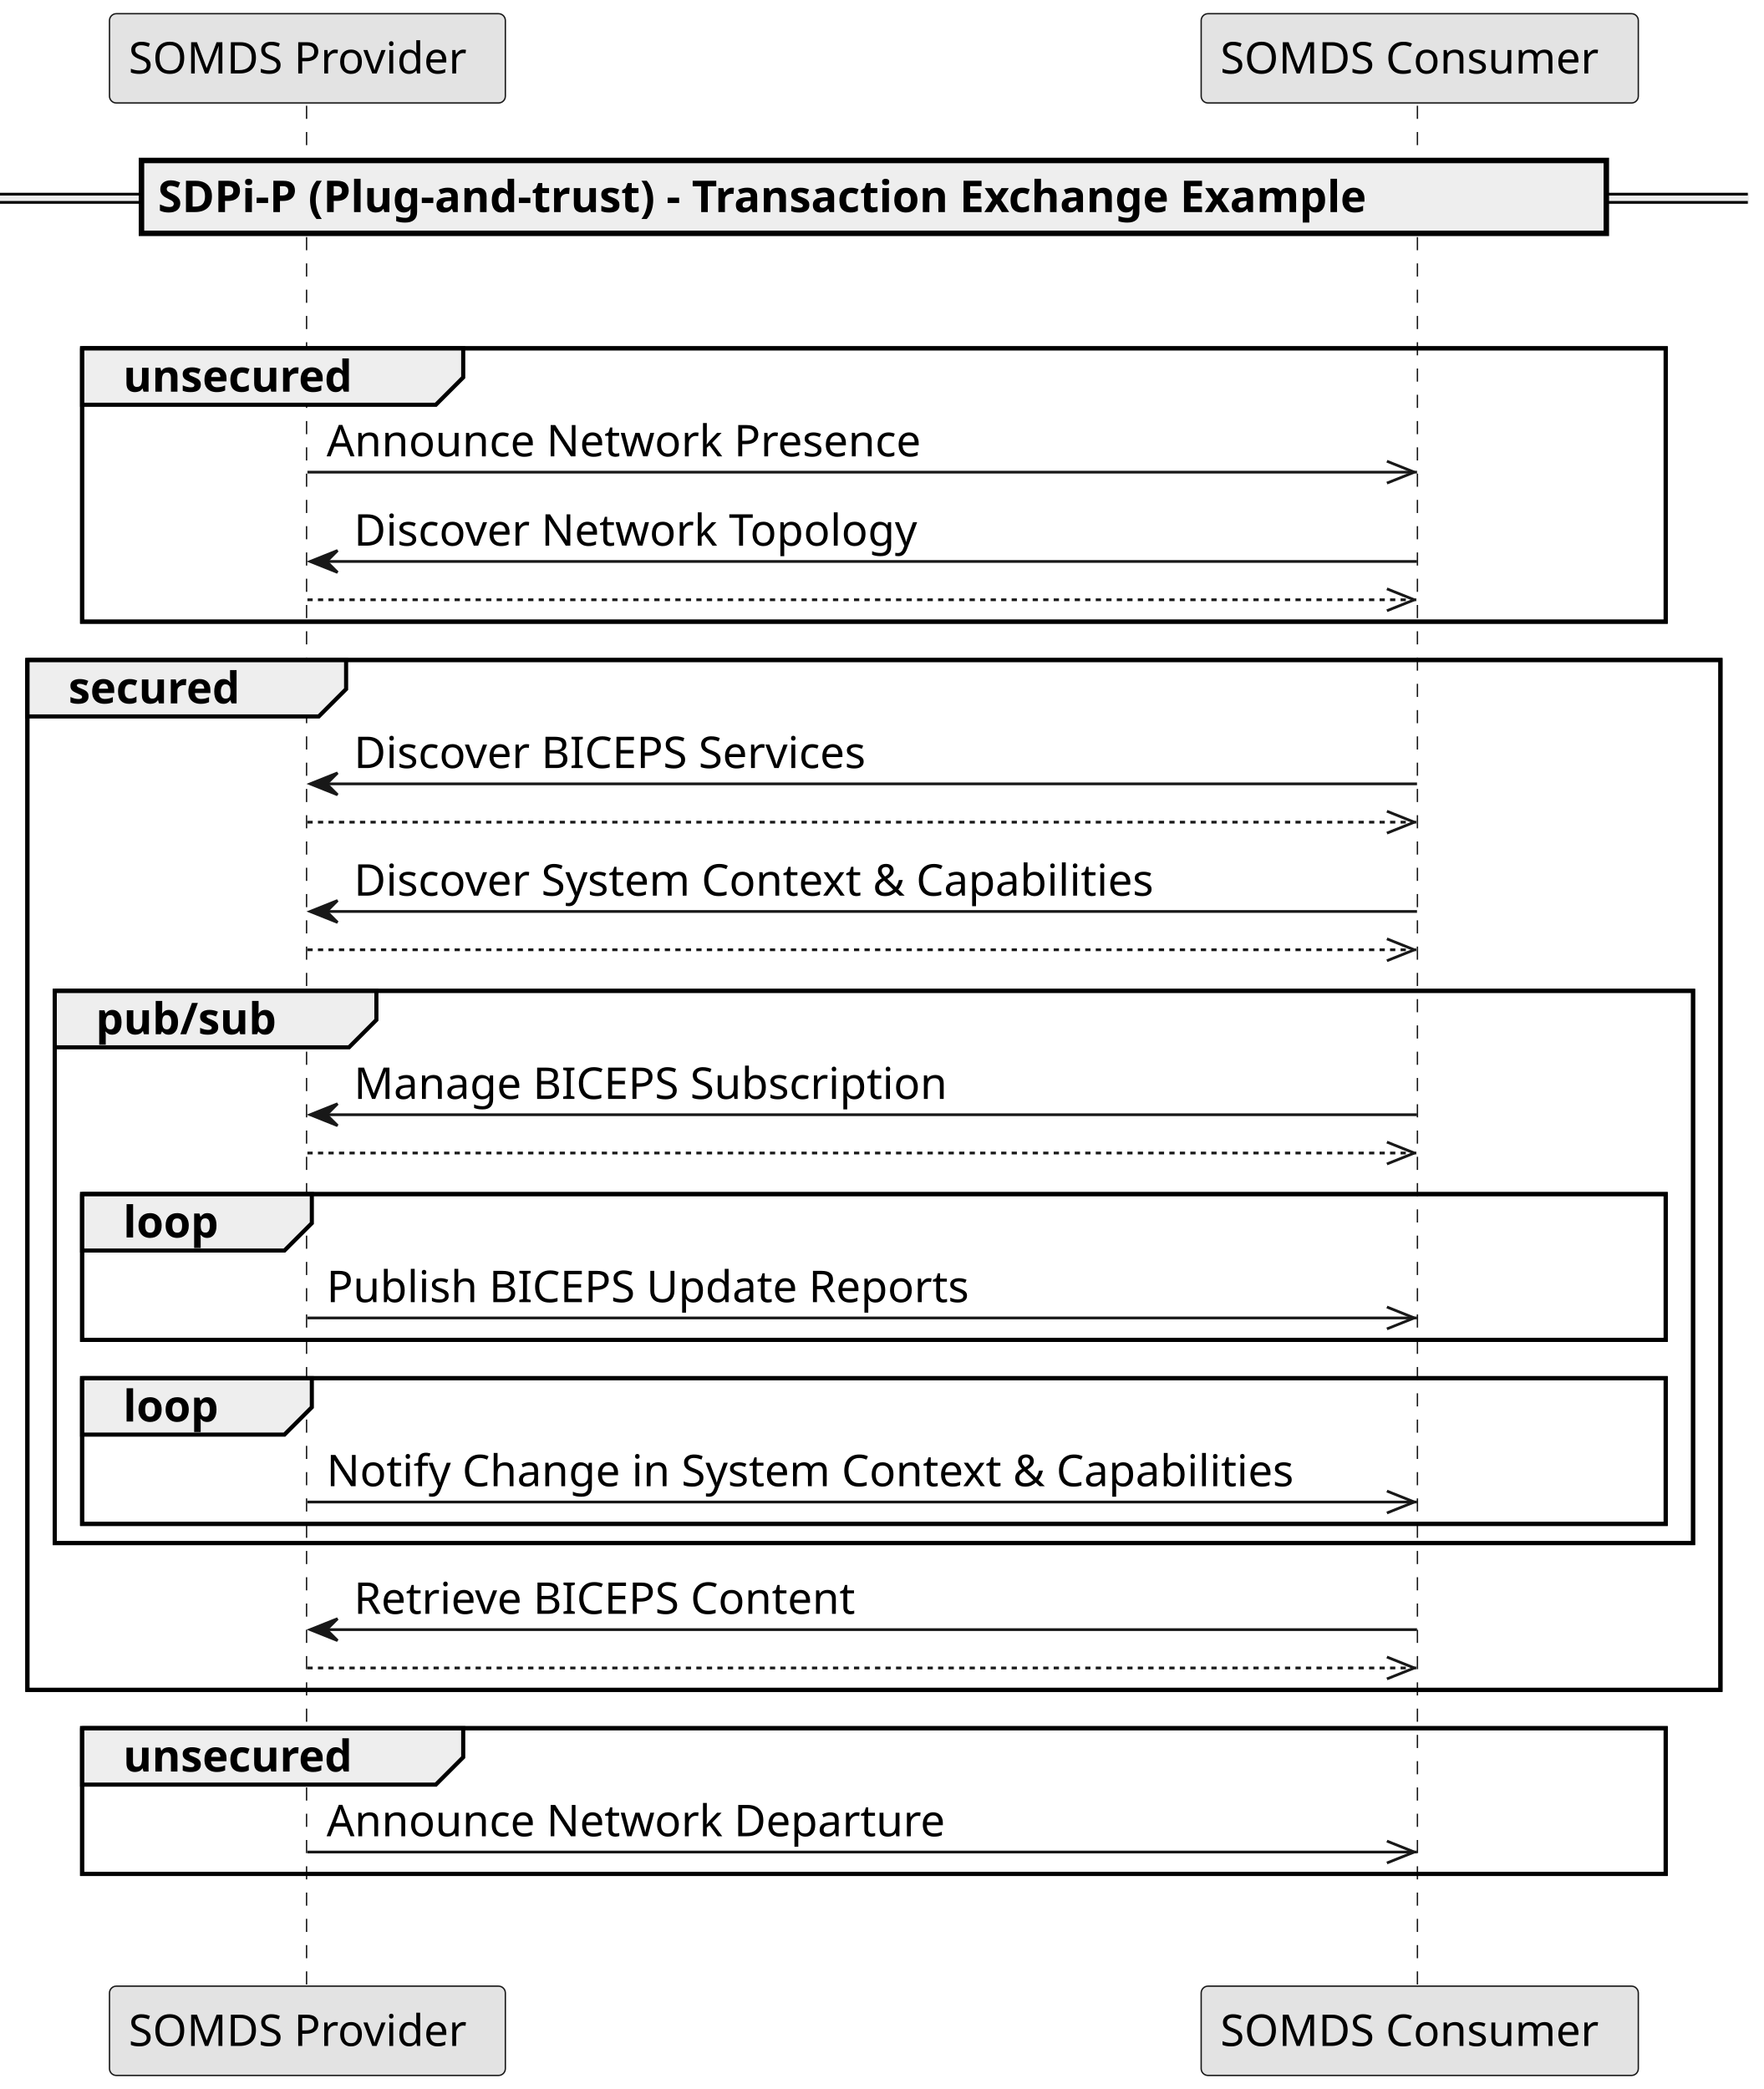
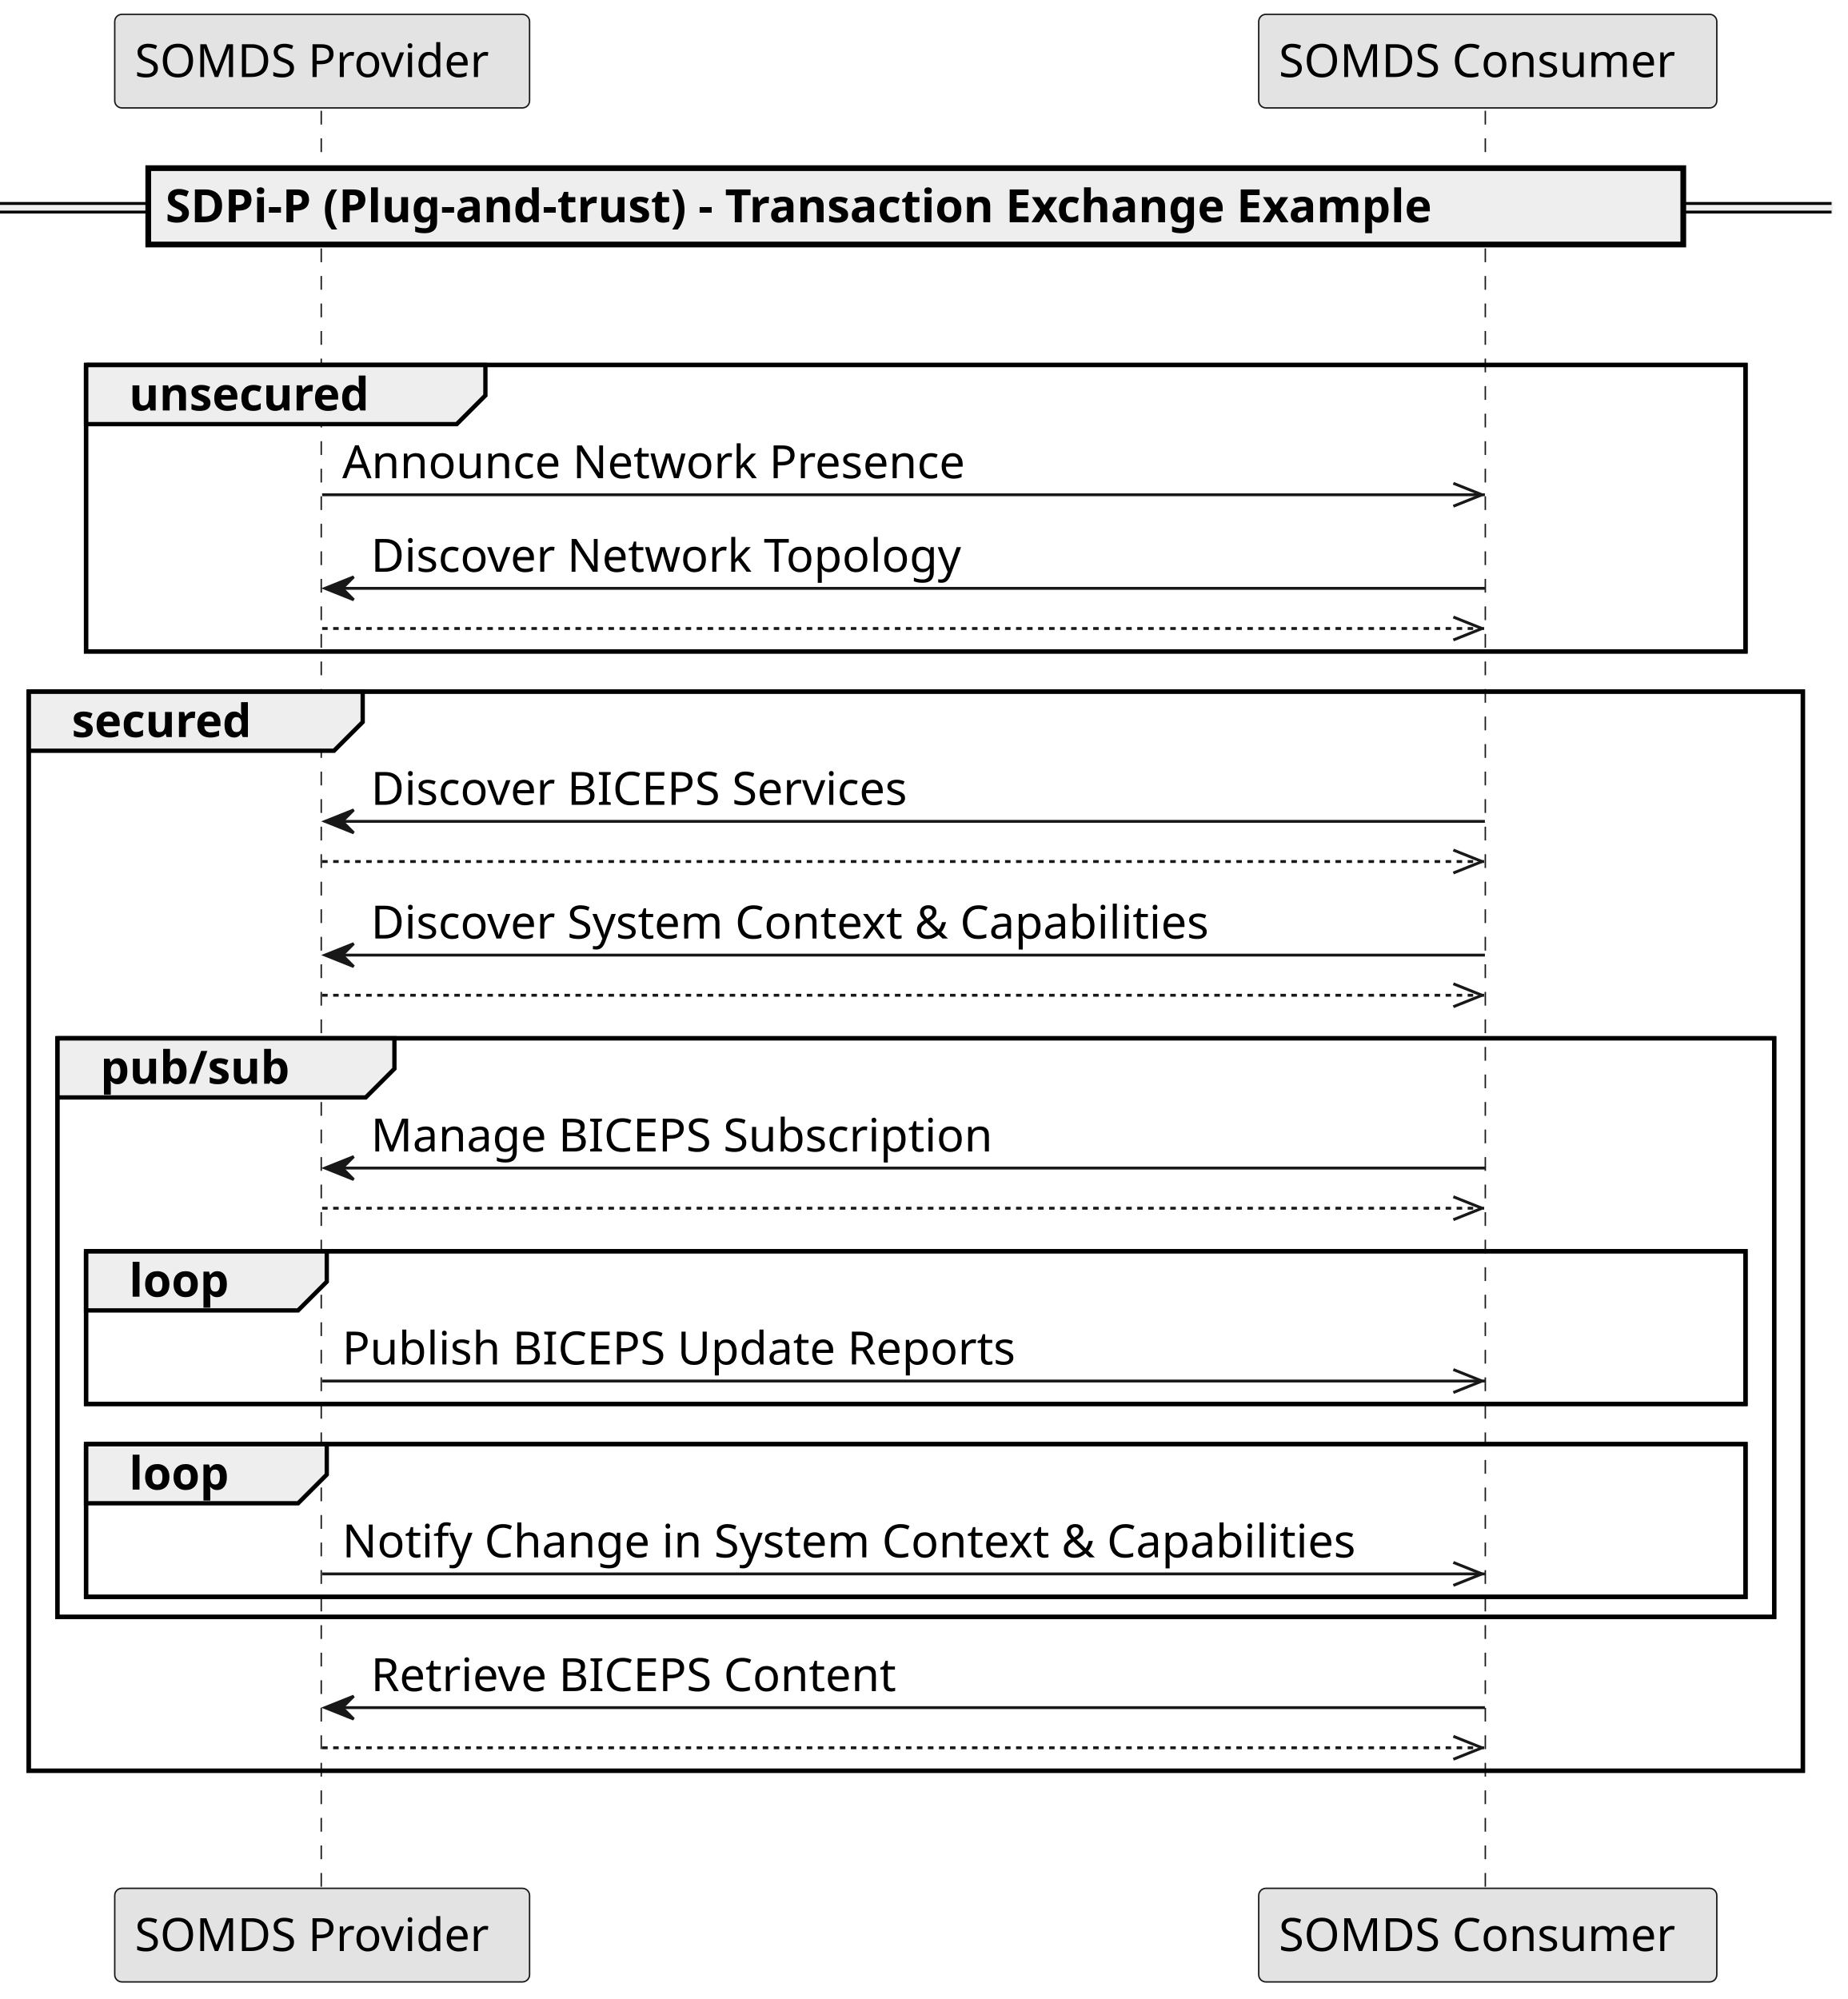
- <svg xmlns="http://www.w3.org/2000/svg" contentStyleType="text/css" height="795.833px" preserveAspectRatio="none" style="width:671px;height:795px;background:#FFFFFF;" version="1.1" viewBox="0 0 671 795" width="671.875px" zoomAndPan="magnify">
+ <svg xmlns="http://www.w3.org/2000/svg" contentStyleType="text/css" data-diagram-type="SEQUENCE" height="726.042px" preserveAspectRatio="none" style="width:671px;height:726px;background:#FFFFFF;" version="1.1" viewBox="0 0 671 726" width="671.875px" zoomAndPan="magnify">
  <defs />
  <g>
    <rect fill="none" height="104.037" style="stroke:#000000;stroke-width:1.562;" width="602.637" x="31.25" y="132.552" />
    <rect fill="none" height="391.927" style="stroke:#000000;stroke-width:1.562;" width="644.303" x="10.417" y="251.172" />
    <rect fill="none" height="210.156" style="stroke:#000000;stroke-width:1.562;" width="623.47" x="20.833" y="377.083" />
    <rect fill="none" height="55.469" style="stroke:#000000;stroke-width:1.562;" width="602.637" x="31.25" y="454.427" />
    <rect fill="none" height="55.469" style="stroke:#000000;stroke-width:1.562;" width="602.637" x="31.25" y="524.479" />
-     <rect fill="none" height="55.469" style="stroke:#000000;stroke-width:1.562;" width="602.637" x="31.25" y="657.682" />
-     <line style="stroke:#181818;stroke-width:0.521;stroke-dasharray:5.0,5.0;" x1="116.667" x2="116.667" y1="40.234" y2="756.901" />
-     <line style="stroke:#181818;stroke-width:0.521;stroke-dasharray:5.0,5.0;" x1="539.404" x2="539.404" y1="40.234" y2="756.901" />
-     <rect fill="#E3E3E3" height="33.984" rx="2.604" ry="2.604" style="stroke:#181818;stroke-width:0.521;" width="150.651" x="41.667" y="5.208" />
-     <text fill="#000000" font-family="sans-serif" font-size="16.667" lengthAdjust="spacing" textLength="136.068" x="48.958" y="27.97">SOMDS Provider</text>
-     <rect fill="#E3E3E3" height="33.984" rx="2.604" ry="2.604" style="stroke:#181818;stroke-width:0.521;" width="150.651" x="41.667" y="755.859" />
-     <text fill="#000000" font-family="sans-serif" font-size="16.667" lengthAdjust="spacing" textLength="136.068" x="48.958" y="778.621">SOMDS Provider</text>
-     <rect fill="#E3E3E3" height="33.984" rx="2.604" ry="2.604" style="stroke:#181818;stroke-width:0.521;" width="166.357" x="457.113" y="5.208" />
-     <text fill="#000000" font-family="sans-serif" font-size="16.667" lengthAdjust="spacing" textLength="151.774" x="464.404" y="27.97">SOMDS Consumer</text>
-     <rect fill="#E3E3E3" height="33.984" rx="2.604" ry="2.604" style="stroke:#181818;stroke-width:0.521;" width="166.357" x="457.113" y="755.859" />
-     <text fill="#000000" font-family="sans-serif" font-size="16.667" lengthAdjust="spacing" textLength="151.774" x="464.404" y="778.621">SOMDS Consumer</text>
+     <g>
+       <rect fill="#000000" fill-opacity="0" height="646.615" width="8.333" x="112.826" y="40.234" />
+       <line style="stroke:#181818;stroke-width:0.521;stroke-dasharray:5.0,5.0;" x1="116.667" x2="116.667" y1="40.234" y2="686.849" />
+     </g>
+     <g>
+       <rect fill="#000000" fill-opacity="0" height="646.615" width="8.333" x="536.125" y="40.234" />
+       <line style="stroke:#181818;stroke-width:0.521;stroke-dasharray:5.0,5.0;" x1="539.404" x2="539.404" y1="40.234" y2="686.849" />
+     </g>
+     <g class="participant participant-head" data-participant="sdpi_somds_provider">
+       <rect fill="#E3E3E3" height="33.984" rx="2.604" ry="2.604" style="stroke:#181818;stroke-width:0.521;" width="150.651" x="41.667" y="5.208" />
+       <text fill="#000000" font-family="sans-serif" font-size="16.667" lengthAdjust="spacing" textLength="136.068" x="48.958" y="27.97">SOMDS Provider</text>
+     </g>
+     <g class="participant participant-tail" data-participant="sdpi_somds_provider">
+       <rect fill="#E3E3E3" height="33.984" rx="2.604" ry="2.604" style="stroke:#181818;stroke-width:0.521;" width="150.651" x="41.667" y="685.807" />
+       <text fill="#000000" font-family="sans-serif" font-size="16.667" lengthAdjust="spacing" textLength="136.068" x="48.958" y="708.569">SOMDS Provider</text>
+     </g>
+     <g class="participant participant-head" data-participant="sdpi_somds_consumer">
+       <rect fill="#E3E3E3" height="33.984" rx="2.604" ry="2.604" style="stroke:#181818;stroke-width:0.521;" width="166.357" x="457.113" y="5.208" />
+       <text fill="#000000" font-family="sans-serif" font-size="16.667" lengthAdjust="spacing" textLength="151.774" x="464.404" y="27.97">SOMDS Consumer</text>
+     </g>
+     <g class="participant participant-tail" data-participant="sdpi_somds_consumer">
+       <rect fill="#E3E3E3" height="33.984" rx="2.604" ry="2.604" style="stroke:#181818;stroke-width:0.521;" width="166.357" x="457.113" y="685.807" />
+       <text fill="#000000" font-family="sans-serif" font-size="16.667" lengthAdjust="spacing" textLength="151.774" x="464.404" y="708.569">SOMDS Consumer</text>
+     </g>
    <rect fill="#EEEEEE" height="3.125" style="stroke:#EEEEEE;stroke-width:1.042;" width="665.137" x="0" y="73.893" />
    <line style="stroke:#000000;stroke-width:1.042;" x1="0" x2="665.137" y1="73.893" y2="73.893" />
    <line style="stroke:#000000;stroke-width:1.042;" x1="0" x2="665.137" y1="77.018" y2="77.018" />
    <rect fill="#EEEEEE" height="27.734" style="stroke:#000000;stroke-width:2.083;" width="557.454" x="53.841" y="61.068" />
    <text fill="#000000" font-family="sans-serif" font-size="16.667" font-weight="bold" lengthAdjust="spacing" textLength="537.069" x="60.091" y="80.705">SDPi-P (Plug-and-trust) -  Transaction Exchange Example</text>
-     <path d="M31.25,132.552 L176.278,132.552 L176.278,143.62 L165.861,154.036 L31.25,154.036 L31.25,132.552 " fill="#EEEEEE" style="stroke:#000000;stroke-width:1.562;" />
+     <path d="M31.25,132.552 L176.278,132.552 L176.278,143.62 L165.861,154.036 L31.25,154.036 L31.25,132.552" fill="#EEEEEE" style="stroke:#000000;stroke-width:1.562;" />
    <rect fill="none" height="104.037" style="stroke:#000000;stroke-width:1.562;" width="602.637" x="31.25" y="132.552" />
    <text fill="#000000" font-family="sans-serif" font-size="16.667" font-weight="bold" lengthAdjust="spacing" textLength="98.153" x="46.875" y="149.064">unsecured</text>
-     <line style="stroke:#181818;stroke-width:1.042;" x1="538.208" x2="527.791" y1="179.688" y2="175.521" />
-     <line style="stroke:#181818;stroke-width:1.042;" x1="538.208" x2="527.791" y1="179.688" y2="183.854" />
-     <line style="stroke:#181818;stroke-width:1.042;" x1="116.992" x2="539.25" y1="179.688" y2="179.688" />
-     <text fill="#000000" font-family="sans-serif" font-size="16.667" lengthAdjust="spacing" textLength="239.526" x="124.284" y="173.673">Announce Network Presence</text>
-     <polygon fill="#181818" points="128.451,209.505,118.034,213.672,128.451,217.839,124.284,213.672" style="stroke:#181818;stroke-width:1.042;" />
-     <line style="stroke:#181818;stroke-width:1.042;" x1="122.201" x2="539.25" y1="213.672" y2="213.672" />
-     <text fill="#000000" font-family="sans-serif" font-size="16.667" lengthAdjust="spacing" textLength="229.085" x="134.701" y="207.658">Discover Network Topology</text>
-     <line style="stroke:#181818;stroke-width:1.042;" x1="538.208" x2="527.791" y1="228.255" y2="224.089" />
-     <line style="stroke:#181818;stroke-width:1.042;" x1="538.208" x2="527.791" y1="228.255" y2="232.422" />
-     <line style="stroke:#181818;stroke-width:1.042;stroke-dasharray:2.0,2.0;" x1="116.992" x2="539.25" y1="228.255" y2="228.255" />
-     <path d="M10.417,251.172 L131.714,251.172 L131.714,262.24 L121.297,272.656 L10.417,272.656 L10.417,251.172 " fill="#EEEEEE" style="stroke:#000000;stroke-width:1.562;" />
+     <g class="message" data-participant-1="sdpi_somds_provider" data-participant-2="sdpi_somds_consumer">
+       <line style="stroke:#181818;stroke-width:1.042;" x1="538.208" x2="527.791" y1="179.688" y2="175.521" />
+       <line style="stroke:#181818;stroke-width:1.042;" x1="538.208" x2="527.791" y1="179.688" y2="183.854" />
+       <line style="stroke:#181818;stroke-width:1.042;" x1="116.992" x2="539.25" y1="179.688" y2="179.688" />
+       <text fill="#000000" font-family="sans-serif" font-size="16.667" lengthAdjust="spacing" textLength="239.526" x="124.284" y="173.673">Announce Network Presence</text>
+     </g>
+     <g class="message" data-participant-1="sdpi_somds_consumer" data-participant-2="sdpi_somds_provider">
+       <polygon fill="#181818" points="128.451,209.505,118.034,213.672,128.451,217.839,124.284,213.672" style="stroke:#181818;stroke-width:1.042;" />
+       <line style="stroke:#181818;stroke-width:1.042;" x1="122.201" x2="539.25" y1="213.672" y2="213.672" />
+       <text fill="#000000" font-family="sans-serif" font-size="16.667" lengthAdjust="spacing" textLength="229.085" x="134.701" y="207.658">Discover Network Topology</text>
+     </g>
+     <g class="message" data-participant-1="sdpi_somds_provider" data-participant-2="sdpi_somds_consumer">
+       <line style="stroke:#181818;stroke-width:1.042;" x1="538.208" x2="527.791" y1="228.255" y2="224.089" />
+       <line style="stroke:#181818;stroke-width:1.042;" x1="538.208" x2="527.791" y1="228.255" y2="232.422" />
+       <line style="stroke:#181818;stroke-width:1.042;stroke-dasharray:2.0,2.0;" x1="116.992" x2="539.25" y1="228.255" y2="228.255" />
+     </g>
+     <path d="M10.417,251.172 L131.714,251.172 L131.714,262.24 L121.297,272.656 L10.417,272.656 L10.417,251.172" fill="#EEEEEE" style="stroke:#000000;stroke-width:1.562;" />
    <rect fill="none" height="391.927" style="stroke:#000000;stroke-width:1.562;" width="644.303" x="10.417" y="251.172" />
    <text fill="#000000" font-family="sans-serif" font-size="16.667" font-weight="bold" lengthAdjust="spacing" textLength="74.422" x="26.042" y="267.684">secured</text>
-     <polygon fill="#181818" points="128.451,294.141,118.034,298.307,128.451,302.474,124.284,298.307" style="stroke:#181818;stroke-width:1.042;" />
-     <line style="stroke:#181818;stroke-width:1.042;" x1="122.201" x2="539.25" y1="298.307" y2="298.307" />
-     <text fill="#000000" font-family="sans-serif" font-size="16.667" lengthAdjust="spacing" textLength="212.5" x="134.701" y="292.293">Discover BICEPS Services</text>
-     <line style="stroke:#181818;stroke-width:1.042;" x1="538.208" x2="527.791" y1="312.891" y2="308.724" />
-     <line style="stroke:#181818;stroke-width:1.042;" x1="538.208" x2="527.791" y1="312.891" y2="317.057" />
-     <line style="stroke:#181818;stroke-width:1.042;stroke-dasharray:2.0,2.0;" x1="116.992" x2="539.25" y1="312.891" y2="312.891" />
-     <polygon fill="#181818" points="128.451,342.708,118.034,346.875,128.451,351.042,124.284,346.875" style="stroke:#181818;stroke-width:1.042;" />
-     <line style="stroke:#181818;stroke-width:1.042;" x1="122.201" x2="539.25" y1="346.875" y2="346.875" />
-     <text fill="#000000" font-family="sans-serif" font-size="16.667" lengthAdjust="spacing" textLength="331.616" x="134.701" y="340.861">Discover System Context &amp; Capabilities</text>
-     <line style="stroke:#181818;stroke-width:1.042;" x1="538.208" x2="527.791" y1="361.458" y2="357.292" />
-     <line style="stroke:#181818;stroke-width:1.042;" x1="538.208" x2="527.791" y1="361.458" y2="365.625" />
-     <line style="stroke:#181818;stroke-width:1.042;stroke-dasharray:2.0,2.0;" x1="116.992" x2="539.25" y1="361.458" y2="361.458" />
-     <path d="M20.833,377.083 L143.237,377.083 L143.237,388.151 L132.821,398.568 L20.833,398.568 L20.833,377.083 " fill="#EEEEEE" style="stroke:#000000;stroke-width:1.562;" />
+     <g class="message" data-participant-1="sdpi_somds_consumer" data-participant-2="sdpi_somds_provider">
+       <polygon fill="#181818" points="128.451,294.141,118.034,298.307,128.451,302.474,124.284,298.307" style="stroke:#181818;stroke-width:1.042;" />
+       <line style="stroke:#181818;stroke-width:1.042;" x1="122.201" x2="539.25" y1="298.307" y2="298.307" />
+       <text fill="#000000" font-family="sans-serif" font-size="16.667" lengthAdjust="spacing" textLength="212.5" x="134.701" y="292.293">Discover BICEPS Services</text>
+     </g>
+     <g class="message" data-participant-1="sdpi_somds_provider" data-participant-2="sdpi_somds_consumer">
+       <line style="stroke:#181818;stroke-width:1.042;" x1="538.208" x2="527.791" y1="312.891" y2="308.724" />
+       <line style="stroke:#181818;stroke-width:1.042;" x1="538.208" x2="527.791" y1="312.891" y2="317.057" />
+       <line style="stroke:#181818;stroke-width:1.042;stroke-dasharray:2.0,2.0;" x1="116.992" x2="539.25" y1="312.891" y2="312.891" />
+     </g>
+     <g class="message" data-participant-1="sdpi_somds_consumer" data-participant-2="sdpi_somds_provider">
+       <polygon fill="#181818" points="128.451,342.708,118.034,346.875,128.451,351.042,124.284,346.875" style="stroke:#181818;stroke-width:1.042;" />
+       <line style="stroke:#181818;stroke-width:1.042;" x1="122.201" x2="539.25" y1="346.875" y2="346.875" />
+       <text fill="#000000" font-family="sans-serif" font-size="16.667" lengthAdjust="spacing" textLength="331.616" x="134.701" y="340.861">Discover System Context &amp; Capabilities</text>
+     </g>
+     <g class="message" data-participant-1="sdpi_somds_provider" data-participant-2="sdpi_somds_consumer">
+       <line style="stroke:#181818;stroke-width:1.042;" x1="538.208" x2="527.791" y1="361.458" y2="357.292" />
+       <line style="stroke:#181818;stroke-width:1.042;" x1="538.208" x2="527.791" y1="361.458" y2="365.625" />
+       <line style="stroke:#181818;stroke-width:1.042;stroke-dasharray:2.0,2.0;" x1="116.992" x2="539.25" y1="361.458" y2="361.458" />
+     </g>
+     <path d="M20.833,377.083 L143.237,377.083 L143.237,388.151 L132.821,398.568 L20.833,398.568 L20.833,377.083" fill="#EEEEEE" style="stroke:#000000;stroke-width:1.562;" />
    <rect fill="none" height="210.156" style="stroke:#000000;stroke-width:1.562;" width="623.47" x="20.833" y="377.083" />
    <text fill="#000000" font-family="sans-serif" font-size="16.667" font-weight="bold" lengthAdjust="spacing" textLength="75.529" x="36.458" y="393.595">pub/sub</text>
-     <polygon fill="#181818" points="128.451,420.052,118.034,424.219,128.451,428.385,124.284,424.219" style="stroke:#181818;stroke-width:1.042;" />
-     <line style="stroke:#181818;stroke-width:1.042;" x1="122.201" x2="539.25" y1="424.219" y2="424.219" />
-     <text fill="#000000" font-family="sans-serif" font-size="16.667" lengthAdjust="spacing" textLength="239.502" x="134.701" y="418.205">Manage BICEPS Subscription</text>
-     <line style="stroke:#181818;stroke-width:1.042;" x1="538.208" x2="527.791" y1="438.802" y2="434.635" />
-     <line style="stroke:#181818;stroke-width:1.042;" x1="538.208" x2="527.791" y1="438.802" y2="442.969" />
-     <line style="stroke:#181818;stroke-width:1.042;stroke-dasharray:2.0,2.0;" x1="116.992" x2="539.25" y1="438.802" y2="438.802" />
-     <path d="M31.25,454.427 L118.669,454.427 L118.669,465.495 L108.252,475.911 L31.25,475.911 L31.25,454.427 " fill="#EEEEEE" style="stroke:#000000;stroke-width:1.562;" />
+     <g class="message" data-participant-1="sdpi_somds_consumer" data-participant-2="sdpi_somds_provider">
+       <polygon fill="#181818" points="128.451,420.052,118.034,424.219,128.451,428.385,124.284,424.219" style="stroke:#181818;stroke-width:1.042;" />
+       <line style="stroke:#181818;stroke-width:1.042;" x1="122.201" x2="539.25" y1="424.219" y2="424.219" />
+       <text fill="#000000" font-family="sans-serif" font-size="16.667" lengthAdjust="spacing" textLength="239.502" x="134.701" y="418.205">Manage BICEPS Subscription</text>
+     </g>
+     <g class="message" data-participant-1="sdpi_somds_provider" data-participant-2="sdpi_somds_consumer">
+       <line style="stroke:#181818;stroke-width:1.042;" x1="538.208" x2="527.791" y1="438.802" y2="434.635" />
+       <line style="stroke:#181818;stroke-width:1.042;" x1="538.208" x2="527.791" y1="438.802" y2="442.969" />
+       <line style="stroke:#181818;stroke-width:1.042;stroke-dasharray:2.0,2.0;" x1="116.992" x2="539.25" y1="438.802" y2="438.802" />
+     </g>
+     <path d="M31.25,454.427 L118.669,454.427 L118.669,465.495 L108.252,475.911 L31.25,475.911 L31.25,454.427" fill="#EEEEEE" style="stroke:#000000;stroke-width:1.562;" />
    <rect fill="none" height="55.469" style="stroke:#000000;stroke-width:1.562;" width="602.637" x="31.25" y="454.427" />
    <text fill="#000000" font-family="sans-serif" font-size="16.667" font-weight="bold" lengthAdjust="spacing" textLength="40.544" x="46.875" y="470.939">loop</text>
-     <line style="stroke:#181818;stroke-width:1.042;" x1="538.208" x2="527.791" y1="501.562" y2="497.396" />
-     <line style="stroke:#181818;stroke-width:1.042;" x1="538.208" x2="527.791" y1="501.562" y2="505.729" />
-     <line style="stroke:#181818;stroke-width:1.042;" x1="116.992" x2="539.25" y1="501.562" y2="501.562" />
-     <text fill="#000000" font-family="sans-serif" font-size="16.667" lengthAdjust="spacing" textLength="259.782" x="124.284" y="495.548">Publish BICEPS Update Reports</text>
-     <path d="M31.25,524.479 L118.669,524.479 L118.669,535.547 L108.252,545.963 L31.25,545.963 L31.25,524.479 " fill="#EEEEEE" style="stroke:#000000;stroke-width:1.562;" />
+     <g class="message" data-participant-1="sdpi_somds_provider" data-participant-2="sdpi_somds_consumer">
+       <line style="stroke:#181818;stroke-width:1.042;" x1="538.208" x2="527.791" y1="501.562" y2="497.396" />
+       <line style="stroke:#181818;stroke-width:1.042;" x1="538.208" x2="527.791" y1="501.562" y2="505.729" />
+       <line style="stroke:#181818;stroke-width:1.042;" x1="116.992" x2="539.25" y1="501.562" y2="501.562" />
+       <text fill="#000000" font-family="sans-serif" font-size="16.667" lengthAdjust="spacing" textLength="259.782" x="124.284" y="495.548">Publish BICEPS Update Reports</text>
+     </g>
+     <path d="M31.25,524.479 L118.669,524.479 L118.669,535.547 L108.252,545.963 L31.25,545.963 L31.25,524.479" fill="#EEEEEE" style="stroke:#000000;stroke-width:1.562;" />
    <rect fill="none" height="55.469" style="stroke:#000000;stroke-width:1.562;" width="602.637" x="31.25" y="524.479" />
    <text fill="#000000" font-family="sans-serif" font-size="16.667" font-weight="bold" lengthAdjust="spacing" textLength="40.544" x="46.875" y="540.991">loop</text>
-     <line style="stroke:#181818;stroke-width:1.042;" x1="538.208" x2="527.791" y1="571.615" y2="567.448" />
-     <line style="stroke:#181818;stroke-width:1.042;" x1="538.208" x2="527.791" y1="571.615" y2="575.781" />
-     <line style="stroke:#181818;stroke-width:1.042;" x1="116.992" x2="539.25" y1="571.615" y2="571.615" />
-     <text fill="#000000" font-family="sans-serif" font-size="16.667" lengthAdjust="spacing" textLength="398.299" x="124.284" y="565.601">Notify Change in System Context &amp; Capabilities</text>
-     <polygon fill="#181818" points="128.451,616.016,118.034,620.182,128.451,624.349,124.284,620.182" style="stroke:#181818;stroke-width:1.042;" />
-     <line style="stroke:#181818;stroke-width:1.042;" x1="122.201" x2="539.25" y1="620.182" y2="620.182" />
-     <text fill="#000000" font-family="sans-serif" font-size="16.667" lengthAdjust="spacing" textLength="206.25" x="134.701" y="614.168">Retrieve BICEPS Content</text>
-     <line style="stroke:#181818;stroke-width:1.042;" x1="538.208" x2="527.791" y1="634.766" y2="630.599" />
-     <line style="stroke:#181818;stroke-width:1.042;" x1="538.208" x2="527.791" y1="634.766" y2="638.932" />
-     <line style="stroke:#181818;stroke-width:1.042;stroke-dasharray:2.0,2.0;" x1="116.992" x2="539.25" y1="634.766" y2="634.766" />
-     <path d="M31.25,657.682 L176.278,657.682 L176.278,668.75 L165.861,679.167 L31.25,679.167 L31.25,657.682 " fill="#EEEEEE" style="stroke:#000000;stroke-width:1.562;" />
-     <rect fill="none" height="55.469" style="stroke:#000000;stroke-width:1.562;" width="602.637" x="31.25" y="657.682" />
-     <text fill="#000000" font-family="sans-serif" font-size="16.667" font-weight="bold" lengthAdjust="spacing" textLength="98.153" x="46.875" y="674.194">unsecured</text>
-     <line style="stroke:#181818;stroke-width:1.042;" x1="538.208" x2="527.791" y1="704.818" y2="700.651" />
-     <line style="stroke:#181818;stroke-width:1.042;" x1="538.208" x2="527.791" y1="704.818" y2="708.984" />
-     <line style="stroke:#181818;stroke-width:1.042;" x1="116.992" x2="539.25" y1="704.818" y2="704.818" />
-     <text fill="#000000" font-family="sans-serif" font-size="16.667" lengthAdjust="spacing" textLength="248.389" x="124.284" y="698.804">Announce Network Departure</text>
+     <g class="message" data-participant-1="sdpi_somds_provider" data-participant-2="sdpi_somds_consumer">
+       <line style="stroke:#181818;stroke-width:1.042;" x1="538.208" x2="527.791" y1="571.615" y2="567.448" />
+       <line style="stroke:#181818;stroke-width:1.042;" x1="538.208" x2="527.791" y1="571.615" y2="575.781" />
+       <line style="stroke:#181818;stroke-width:1.042;" x1="116.992" x2="539.25" y1="571.615" y2="571.615" />
+       <text fill="#000000" font-family="sans-serif" font-size="16.667" lengthAdjust="spacing" textLength="398.299" x="124.284" y="565.601">Notify Change in System Context &amp; Capabilities</text>
+     </g>
+     <g class="message" data-participant-1="sdpi_somds_consumer" data-participant-2="sdpi_somds_provider">
+       <polygon fill="#181818" points="128.451,616.016,118.034,620.182,128.451,624.349,124.284,620.182" style="stroke:#181818;stroke-width:1.042;" />
+       <line style="stroke:#181818;stroke-width:1.042;" x1="122.201" x2="539.25" y1="620.182" y2="620.182" />
+       <text fill="#000000" font-family="sans-serif" font-size="16.667" lengthAdjust="spacing" textLength="206.25" x="134.701" y="614.168">Retrieve BICEPS Content</text>
+     </g>
+     <g class="message" data-participant-1="sdpi_somds_provider" data-participant-2="sdpi_somds_consumer">
+       <line style="stroke:#181818;stroke-width:1.042;" x1="538.208" x2="527.791" y1="634.766" y2="630.599" />
+       <line style="stroke:#181818;stroke-width:1.042;" x1="538.208" x2="527.791" y1="634.766" y2="638.932" />
+       <line style="stroke:#181818;stroke-width:1.042;stroke-dasharray:2.0,2.0;" x1="116.992" x2="539.25" y1="634.766" y2="634.766" />
+     </g>
  </g>
</svg>
